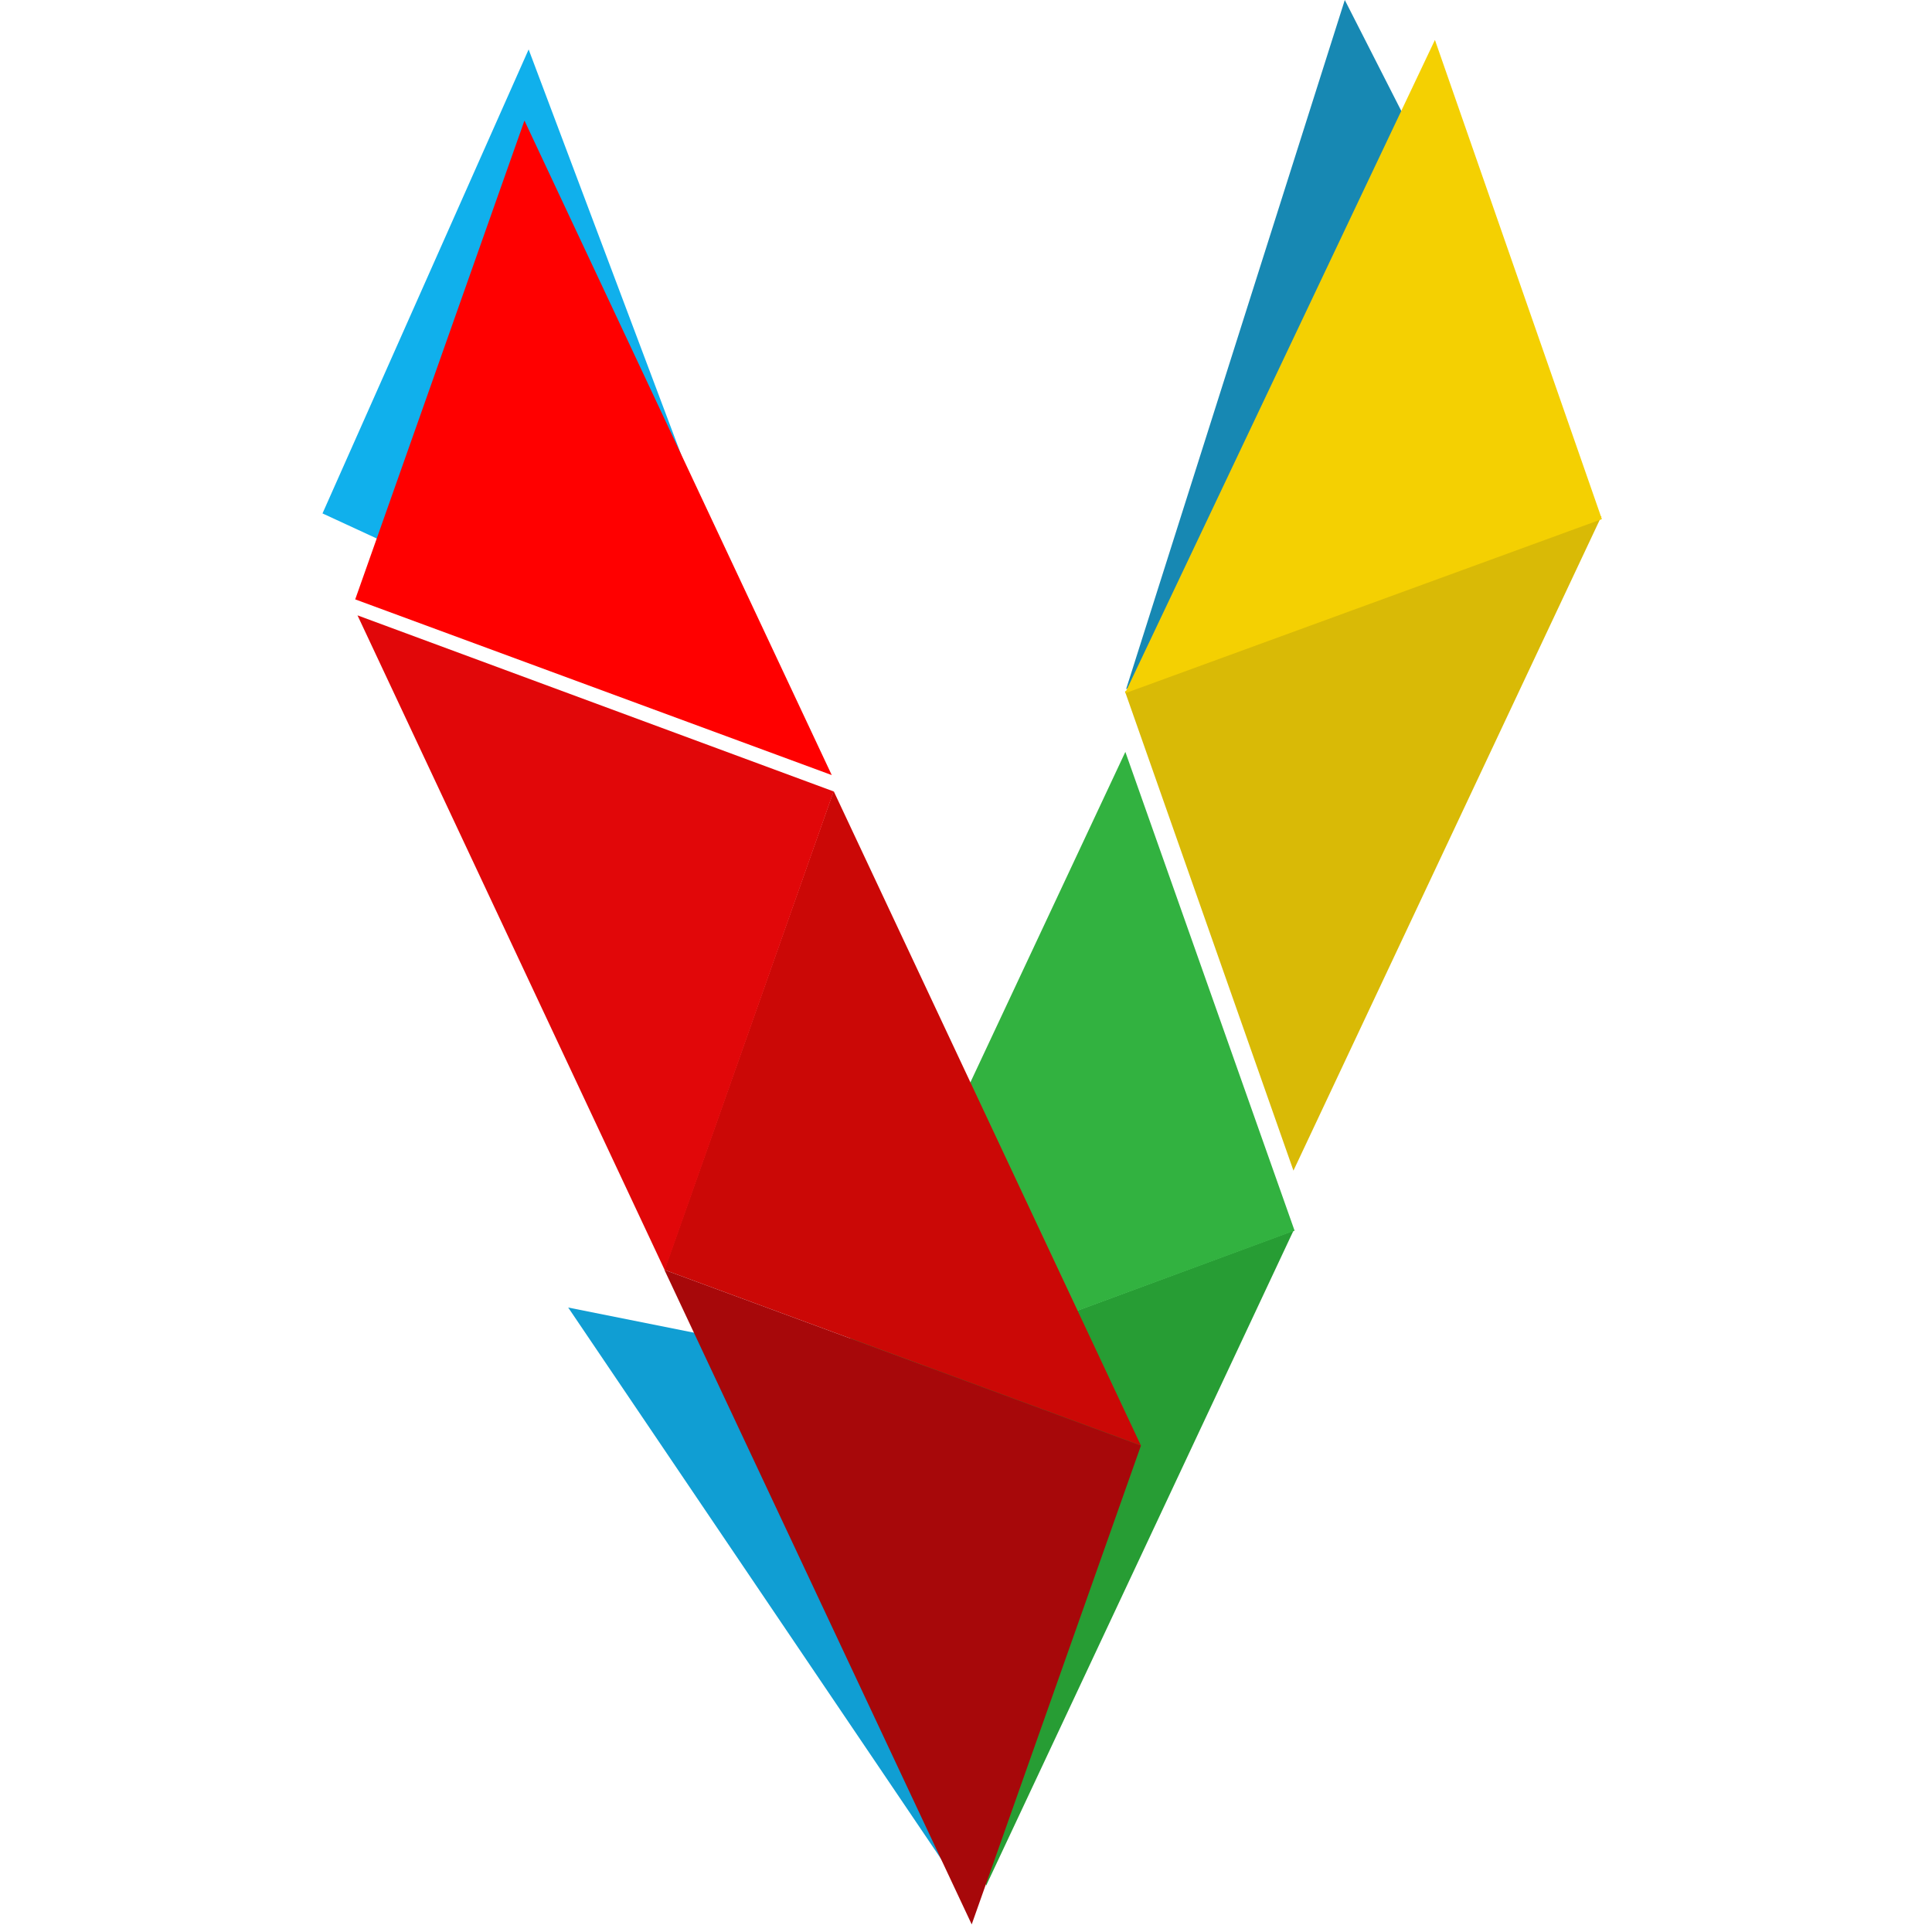
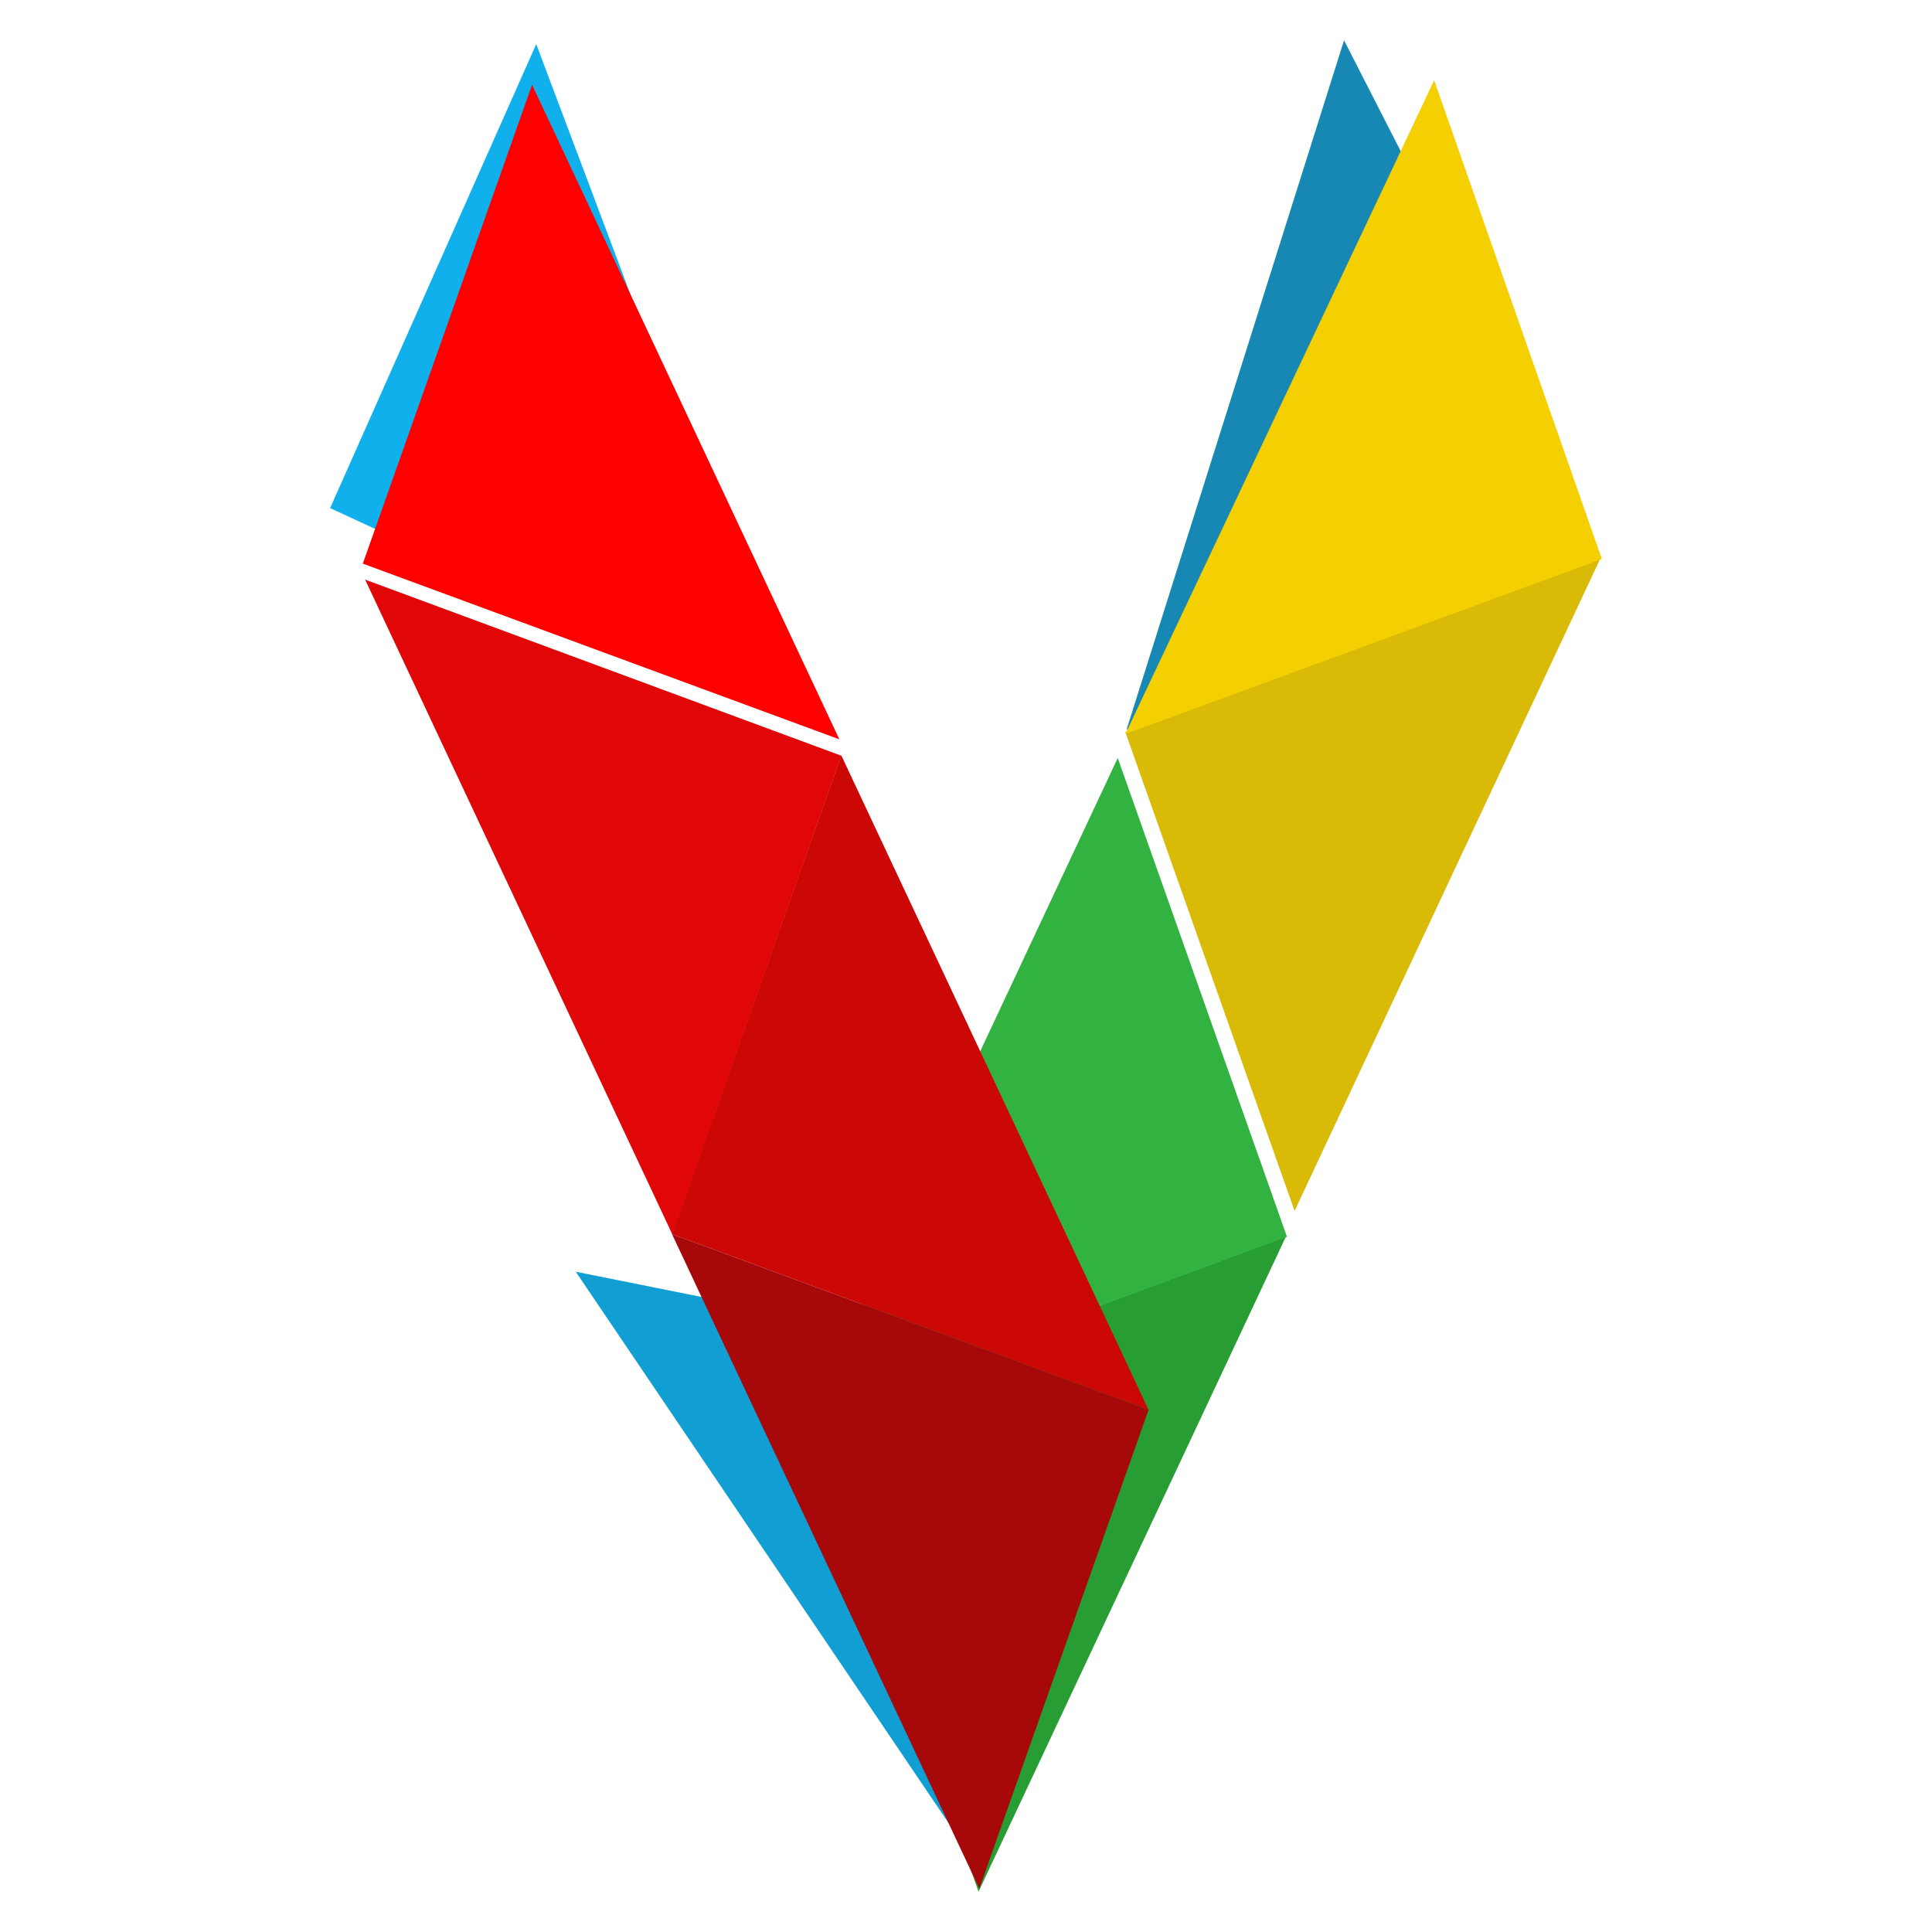
<svg xmlns="http://www.w3.org/2000/svg" version="1.1" id="Layer_1" x="0px" y="0px" viewBox="0 0 508 508" style="enable-background:new 0 0 508 508;" xml:space="preserve">
  <style type="text/css">
	.st0{fill-rule:evenodd;clip-rule:evenodd;fill:#109ED3;}
	.st1{fill-rule:evenodd;clip-rule:evenodd;fill:#10B0EC;}
	.st2{fill-rule:evenodd;clip-rule:evenodd;fill:#1788B3;}
	.st3{fill-rule:evenodd;clip-rule:evenodd;fill:#D9BA06;}
	.st4{fill-rule:evenodd;clip-rule:evenodd;fill:#F4D002;}
	.st5{fill-rule:evenodd;clip-rule:evenodd;fill:#279D34;}
	.st6{fill-rule:evenodd;clip-rule:evenodd;fill:#32B240;}
	.st7{fill-rule:evenodd;clip-rule:evenodd;fill:#CB0806;}
	.st8{fill-rule:evenodd;clip-rule:evenodd;fill:#FF0000;}
	.st9{fill-rule:evenodd;clip-rule:evenodd;fill:#E10709;}
	.st10{fill-rule:evenodd;clip-rule:evenodd;fill:#A7080A;}
</style>
  <g id="drash-open-graph">
    <g id="polygons_00000034058442318932785520000012816283439398421910_">
-       <polygon id="Triangle_00000107585949648851624190000016460503627994100886_" class="st0" points="280.3,370 255.9,501.3     149.4,343.8   " />
-       <polygon id="Triangle_00000041286140680121786350000017818117033035024809_" class="st1" points="84.8,135 139,13 206,191   " />
-       <polygon id="Triangle_00000148650510924669663740000005811965689084425867_" class="st2" points="414.2,119 296.1,181.2 353.6,0       " />
-       <polygon id="Triangle_00000031893358927499569330000015724079056192021139_" class="st3" points="295.8,181.8 421.1,135.7     340.1,307.8   " />
-       <polygon id="Triangle_00000122709073140013680820000016836729609164911495_" class="st4" points="421.2,136.5 295.8,182.3     377.3,10.5   " />
-       <polygon id="Triangle_00000093872392429780194020000006604201078929638292_" class="st5" points="214.8,369.9 340.1,323.6     259.3,495.8   " />
-       <polygon id="Triangle_00000178916844773373736300000015834892811847795858_" class="st6" points="340.4,323.6 215.2,369.8     295.9,197.7   " />
-       <polygon id="Triangle_00000044882582401870401760000003099151955104910215_" class="st7" points="174.7,333.9 219.2,208     300,380.1   " />
-       <polygon id="Triangle_00000012444478703490808010000006242780020291002507_" class="st8" points="93.4,157.6 137.9,31.7     218.7,203.8   " />
-       <polygon id="Triangle_00000101070420096442713110000015315005063913871524_" class="st9" points="219.2,208.1 174.8,334 94,161.8       " />
-       <polygon id="Triangle_00000070113218507158354200000009880826373607007361_" class="st10" points="300,380.1 255.5,506     174.7,333.9   " />
+       <polygon id="Triangle_00000107585949648851624190000016460503627994100886_" class="st0" points="282.3,360.6 257.9,491.9     151.4,334.4   " />
+       <polygon id="Triangle_00000041286140680121786350000017818117033035024809_" class="st1" points="86.8,133.6 141,11.6 208,189.6       " />
+       <polygon id="Triangle_00000148650510924669663740000005811965689084425867_" class="st2" points="414.2,129.5 296.2,191.9     353.4,10.6   " />
+       <polygon id="Triangle_00000031893358927499569330000015724079056192021139_" class="st3" points="295.9,192.5 421.1,146.2     340.4,318.4   " />
+       <polygon id="Triangle_00000122709073140013680820000016836729609164911495_" class="st4" points="421.2,147 295.9,193 377.1,21.1       " />
+       <polygon id="Triangle_00000093872392429780194020000006604201078929638292_" class="st5" points="212.8,371.5 338.1,325.2     257.3,497.4   " />
+       <polygon id="Triangle_00000178916844773373736300000015834892811847795858_" class="st6" points="338.4,325.2 213.2,371.4     293.9,199.3   " />
+       <polygon id="Triangle_00000044882582401870401760000003099151955104910215_" class="st7" points="176.7,324.5 221.2,198.6     302,370.7   " />
+       <polygon id="Triangle_00000012444478703490808010000006242780020291002507_" class="st8" points="95.4,148.2 139.9,22.3     220.7,194.4   " />
+       <polygon id="Triangle_00000101070420096442713110000015315005063913871524_" class="st9" points="221.2,198.7 176.8,324.6     96,152.4   " />
+       <polygon id="Triangle_00000070113218507158354200000009880826373607007361_" class="st10" points="302,370.7 257.5,496.6     176.7,324.5   " />
    </g>
  </g>
</svg>
